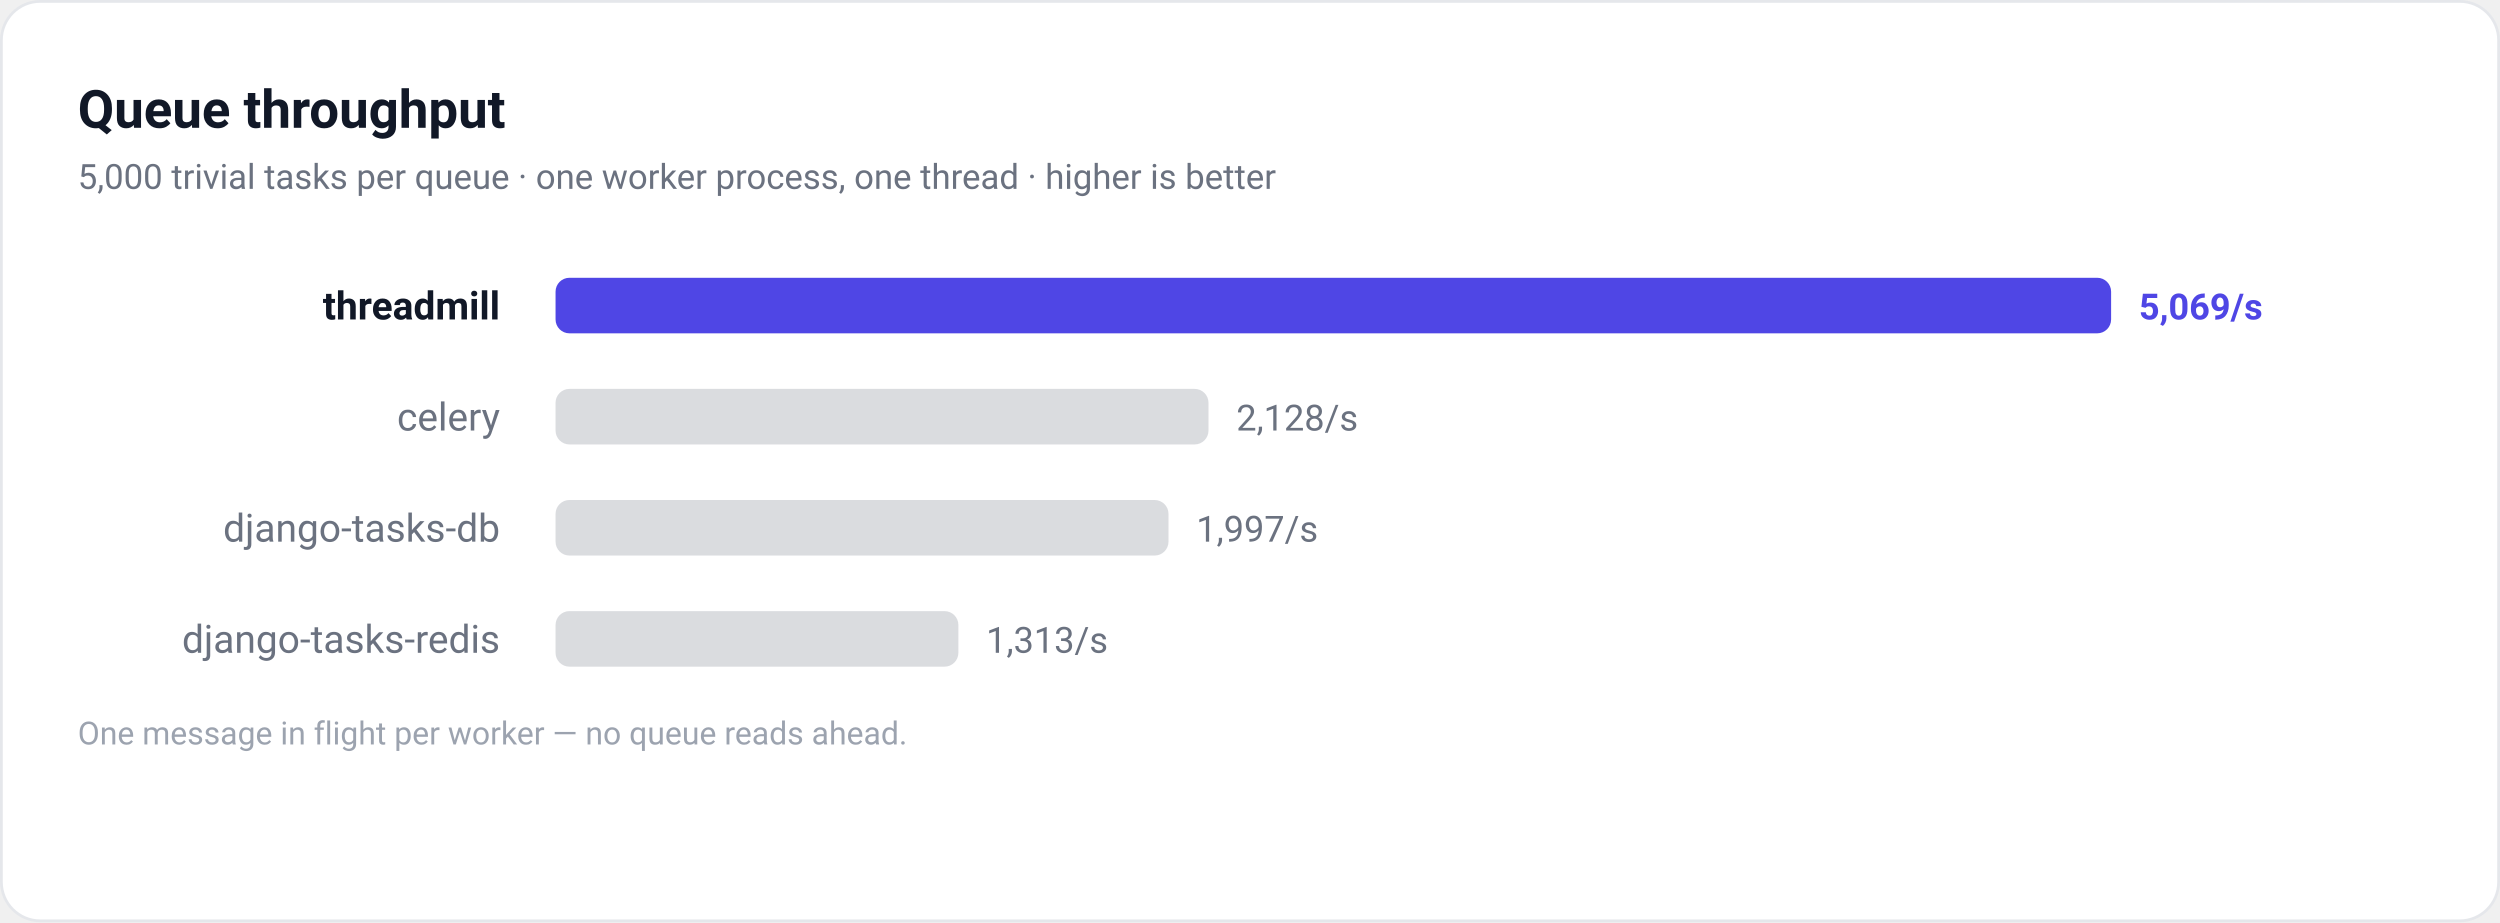
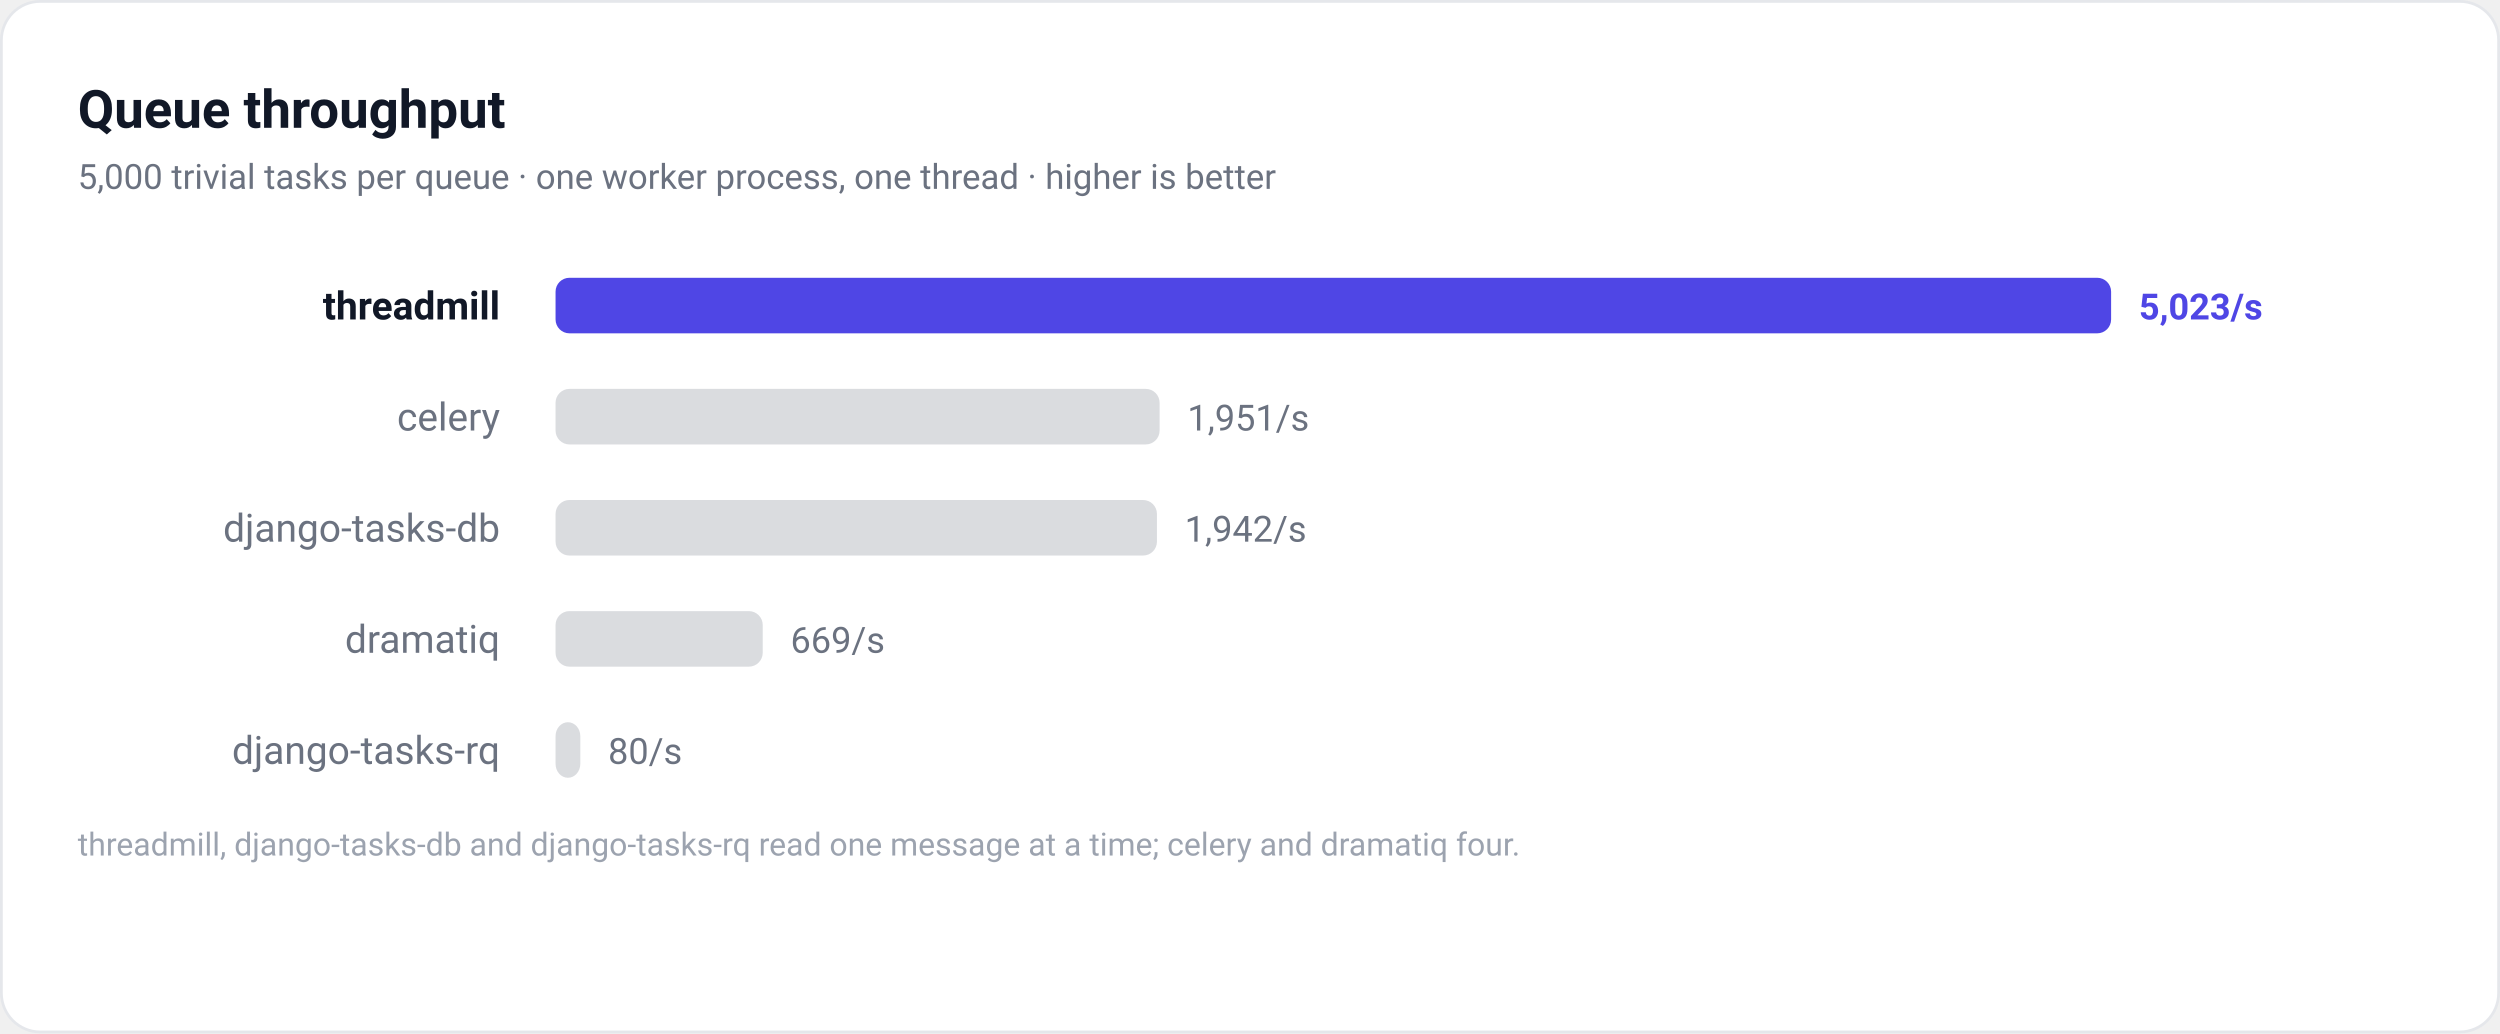
- <svg xmlns="http://www.w3.org/2000/svg" viewBox="0 0 900 332" width="900" height="332" role="img" aria-label="Tasks per second with one worker: threadmill 5,069, celery 2,128, django-tasks-db 1,997, django-tasks-redis 1,313.">
+ <svg xmlns="http://www.w3.org/2000/svg" viewBox="0 0 900 372" width="900" height="372" role="img" aria-label="Tasks per second with one worker: threadmill 5,023, celery 1,951, django-tasks-db 1,942, dramatiq 669, django-tasks-rq 80.">
  <style>svg{max-width:100%;height:auto}</style>
-   <rect x="0.5" y="0.5" width="899" height="331" rx="14" fill="#ffffff" stroke="#e5e7eb" />
+   <rect x="0.5" y="0.5" width="899" height="371" rx="14" fill="#ffffff" stroke="#e5e7eb" />
  <text x="28" y="46" font-family="system-ui, -apple-system, &quot;Segoe UI&quot;, Roboto, &quot;Helvetica Neue&quot;, Arial, sans-serif" font-size="19" font-weight="700" fill="#111827" text-anchor="start">Queue throughput</text>
  <text x="28" y="68" font-family="system-ui, -apple-system, &quot;Segoe UI&quot;, Roboto, &quot;Helvetica Neue&quot;, Arial, sans-serif" font-size="12.5" font-weight="400" fill="#6b7280" text-anchor="start">5,000 trivial tasks per queue · one worker process, one thread · higher is better</text>
  <text x="180" y="115" font-family="system-ui, -apple-system, &quot;Segoe UI&quot;, Roboto, &quot;Helvetica Neue&quot;, Arial, sans-serif" font-size="14" font-weight="700" fill="#111827" text-anchor="end">threadmill</text>
  <rect x="200" y="100" width="560.00" height="20" rx="5" fill="#4f46e5" opacity="1" />
-   <text x="770" y="115" font-family="system-ui, -apple-system, &quot;Segoe UI&quot;, Roboto, &quot;Helvetica Neue&quot;, Arial, sans-serif" font-size="13" font-weight="700" fill="#4f46e5" text-anchor="start">5,069/s</text>
+   <text x="770" y="115" font-family="system-ui, -apple-system, &quot;Segoe UI&quot;, Roboto, &quot;Helvetica Neue&quot;, Arial, sans-serif" font-size="13" font-weight="700" fill="#4f46e5" text-anchor="start">5,023/s</text>
  <text x="180" y="155" font-family="system-ui, -apple-system, &quot;Segoe UI&quot;, Roboto, &quot;Helvetica Neue&quot;, Arial, sans-serif" font-size="14" font-weight="400" fill="#6b7280" text-anchor="end">celery</text>
-   <rect x="200" y="140" width="235.06" height="20" rx="5" fill="#6b7280" opacity="0.25" />
-   <text x="445.059" y="155" font-family="system-ui, -apple-system, &quot;Segoe UI&quot;, Roboto, &quot;Helvetica Neue&quot;, Arial, sans-serif" font-size="13" font-weight="400" fill="#6b7280" text-anchor="start">2,128/s</text>
+   <rect x="200" y="140" width="217.46" height="20" rx="5" fill="#6b7280" opacity="0.25" />
+   <text x="427.465" y="155" font-family="system-ui, -apple-system, &quot;Segoe UI&quot;, Roboto, &quot;Helvetica Neue&quot;, Arial, sans-serif" font-size="13" font-weight="400" fill="#6b7280" text-anchor="start">1,951/s</text>
  <text x="180" y="195" font-family="system-ui, -apple-system, &quot;Segoe UI&quot;, Roboto, &quot;Helvetica Neue&quot;, Arial, sans-serif" font-size="14" font-weight="400" fill="#6b7280" text-anchor="end">django-tasks-db</text>
-   <rect x="200" y="180" width="220.66" height="20" rx="5" fill="#6b7280" opacity="0.25" />
-   <text x="430.665" y="195" font-family="system-ui, -apple-system, &quot;Segoe UI&quot;, Roboto, &quot;Helvetica Neue&quot;, Arial, sans-serif" font-size="13" font-weight="400" fill="#6b7280" text-anchor="start">1,997/s</text>
-   <text x="180" y="235" font-family="system-ui, -apple-system, &quot;Segoe UI&quot;, Roboto, &quot;Helvetica Neue&quot;, Arial, sans-serif" font-size="14" font-weight="400" fill="#6b7280" text-anchor="end">django-tasks-redis</text>
-   <rect x="200" y="220" width="145.02" height="20" rx="5" fill="#6b7280" opacity="0.25" />
-   <text x="355.018" y="235" font-family="system-ui, -apple-system, &quot;Segoe UI&quot;, Roboto, &quot;Helvetica Neue&quot;, Arial, sans-serif" font-size="13" font-weight="400" fill="#6b7280" text-anchor="start">1,313/s</text>
-   <text x="28" y="268" font-family="system-ui, -apple-system, &quot;Segoe UI&quot;, Roboto, &quot;Helvetica Neue&quot;, Arial, sans-serif" font-size="11.5" font-weight="400" fill="#9ca3af" text-anchor="start">One message in flight per worker — no queue reads ahead.</text>
+   <rect x="200" y="180" width="216.50" height="20" rx="5" fill="#6b7280" opacity="0.25" />
+   <text x="426.499" y="195" font-family="system-ui, -apple-system, &quot;Segoe UI&quot;, Roboto, &quot;Helvetica Neue&quot;, Arial, sans-serif" font-size="13" font-weight="400" fill="#6b7280" text-anchor="start">1,942/s</text>
+   <text x="180" y="235" font-family="system-ui, -apple-system, &quot;Segoe UI&quot;, Roboto, &quot;Helvetica Neue&quot;, Arial, sans-serif" font-size="14" font-weight="400" fill="#6b7280" text-anchor="end">dramatiq</text>
+   <rect x="200" y="220" width="74.58" height="20" rx="5" fill="#6b7280" opacity="0.25" />
+   <text x="284.583" y="235" font-family="system-ui, -apple-system, &quot;Segoe UI&quot;, Roboto, &quot;Helvetica Neue&quot;, Arial, sans-serif" font-size="13" font-weight="400" fill="#6b7280" text-anchor="start">669/s</text>
+   <text x="180" y="275" font-family="system-ui, -apple-system, &quot;Segoe UI&quot;, Roboto, &quot;Helvetica Neue&quot;, Arial, sans-serif" font-size="14" font-weight="400" fill="#6b7280" text-anchor="end">django-tasks-rq</text>
+   <rect x="200" y="260" width="8.91" height="20" rx="5" fill="#6b7280" opacity="0.25" />
+   <text x="218.905" y="275" font-family="system-ui, -apple-system, &quot;Segoe UI&quot;, Roboto, &quot;Helvetica Neue&quot;, Arial, sans-serif" font-size="13" font-weight="400" fill="#6b7280" text-anchor="start">80/s</text>
+   <text x="28" y="308" font-family="system-ui, -apple-system, &quot;Segoe UI&quot;, Roboto, &quot;Helvetica Neue&quot;, Arial, sans-serif" font-size="11.5" font-weight="400" fill="#9ca3af" text-anchor="start">threadmill, django-tasks-db and django-tasks-rq read one message at a time; celery and dramatiq four.</text>
</svg>
